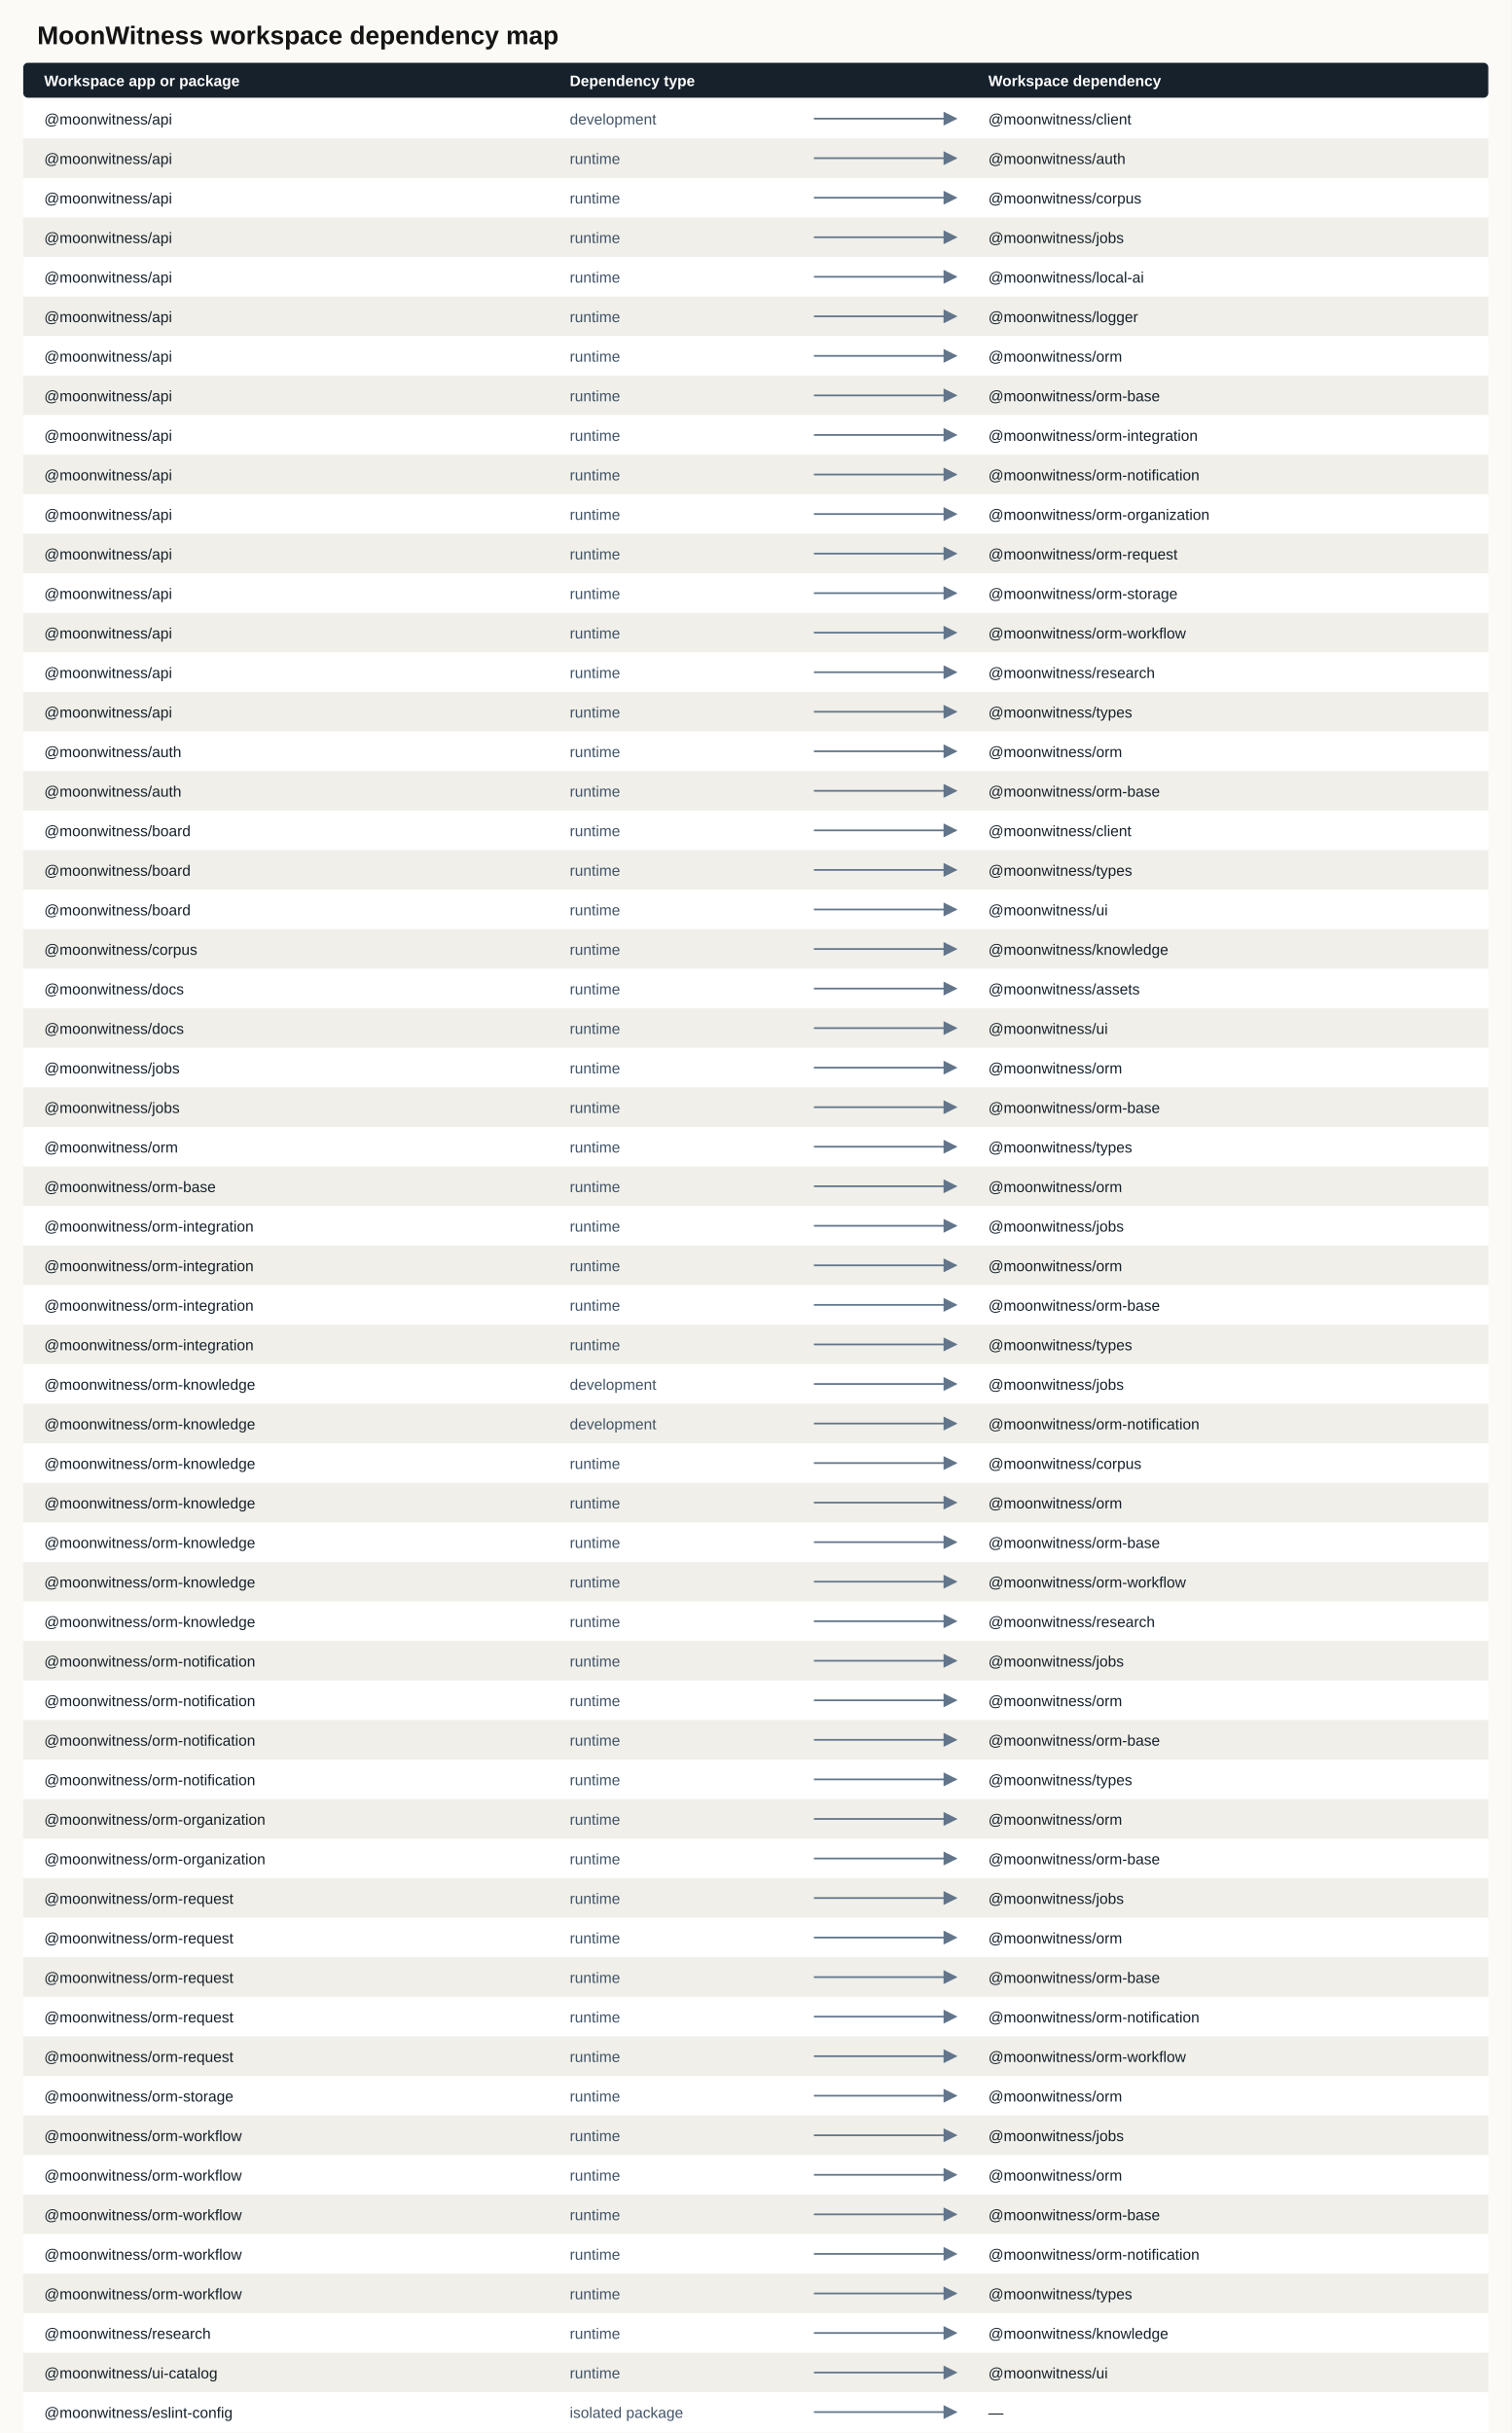
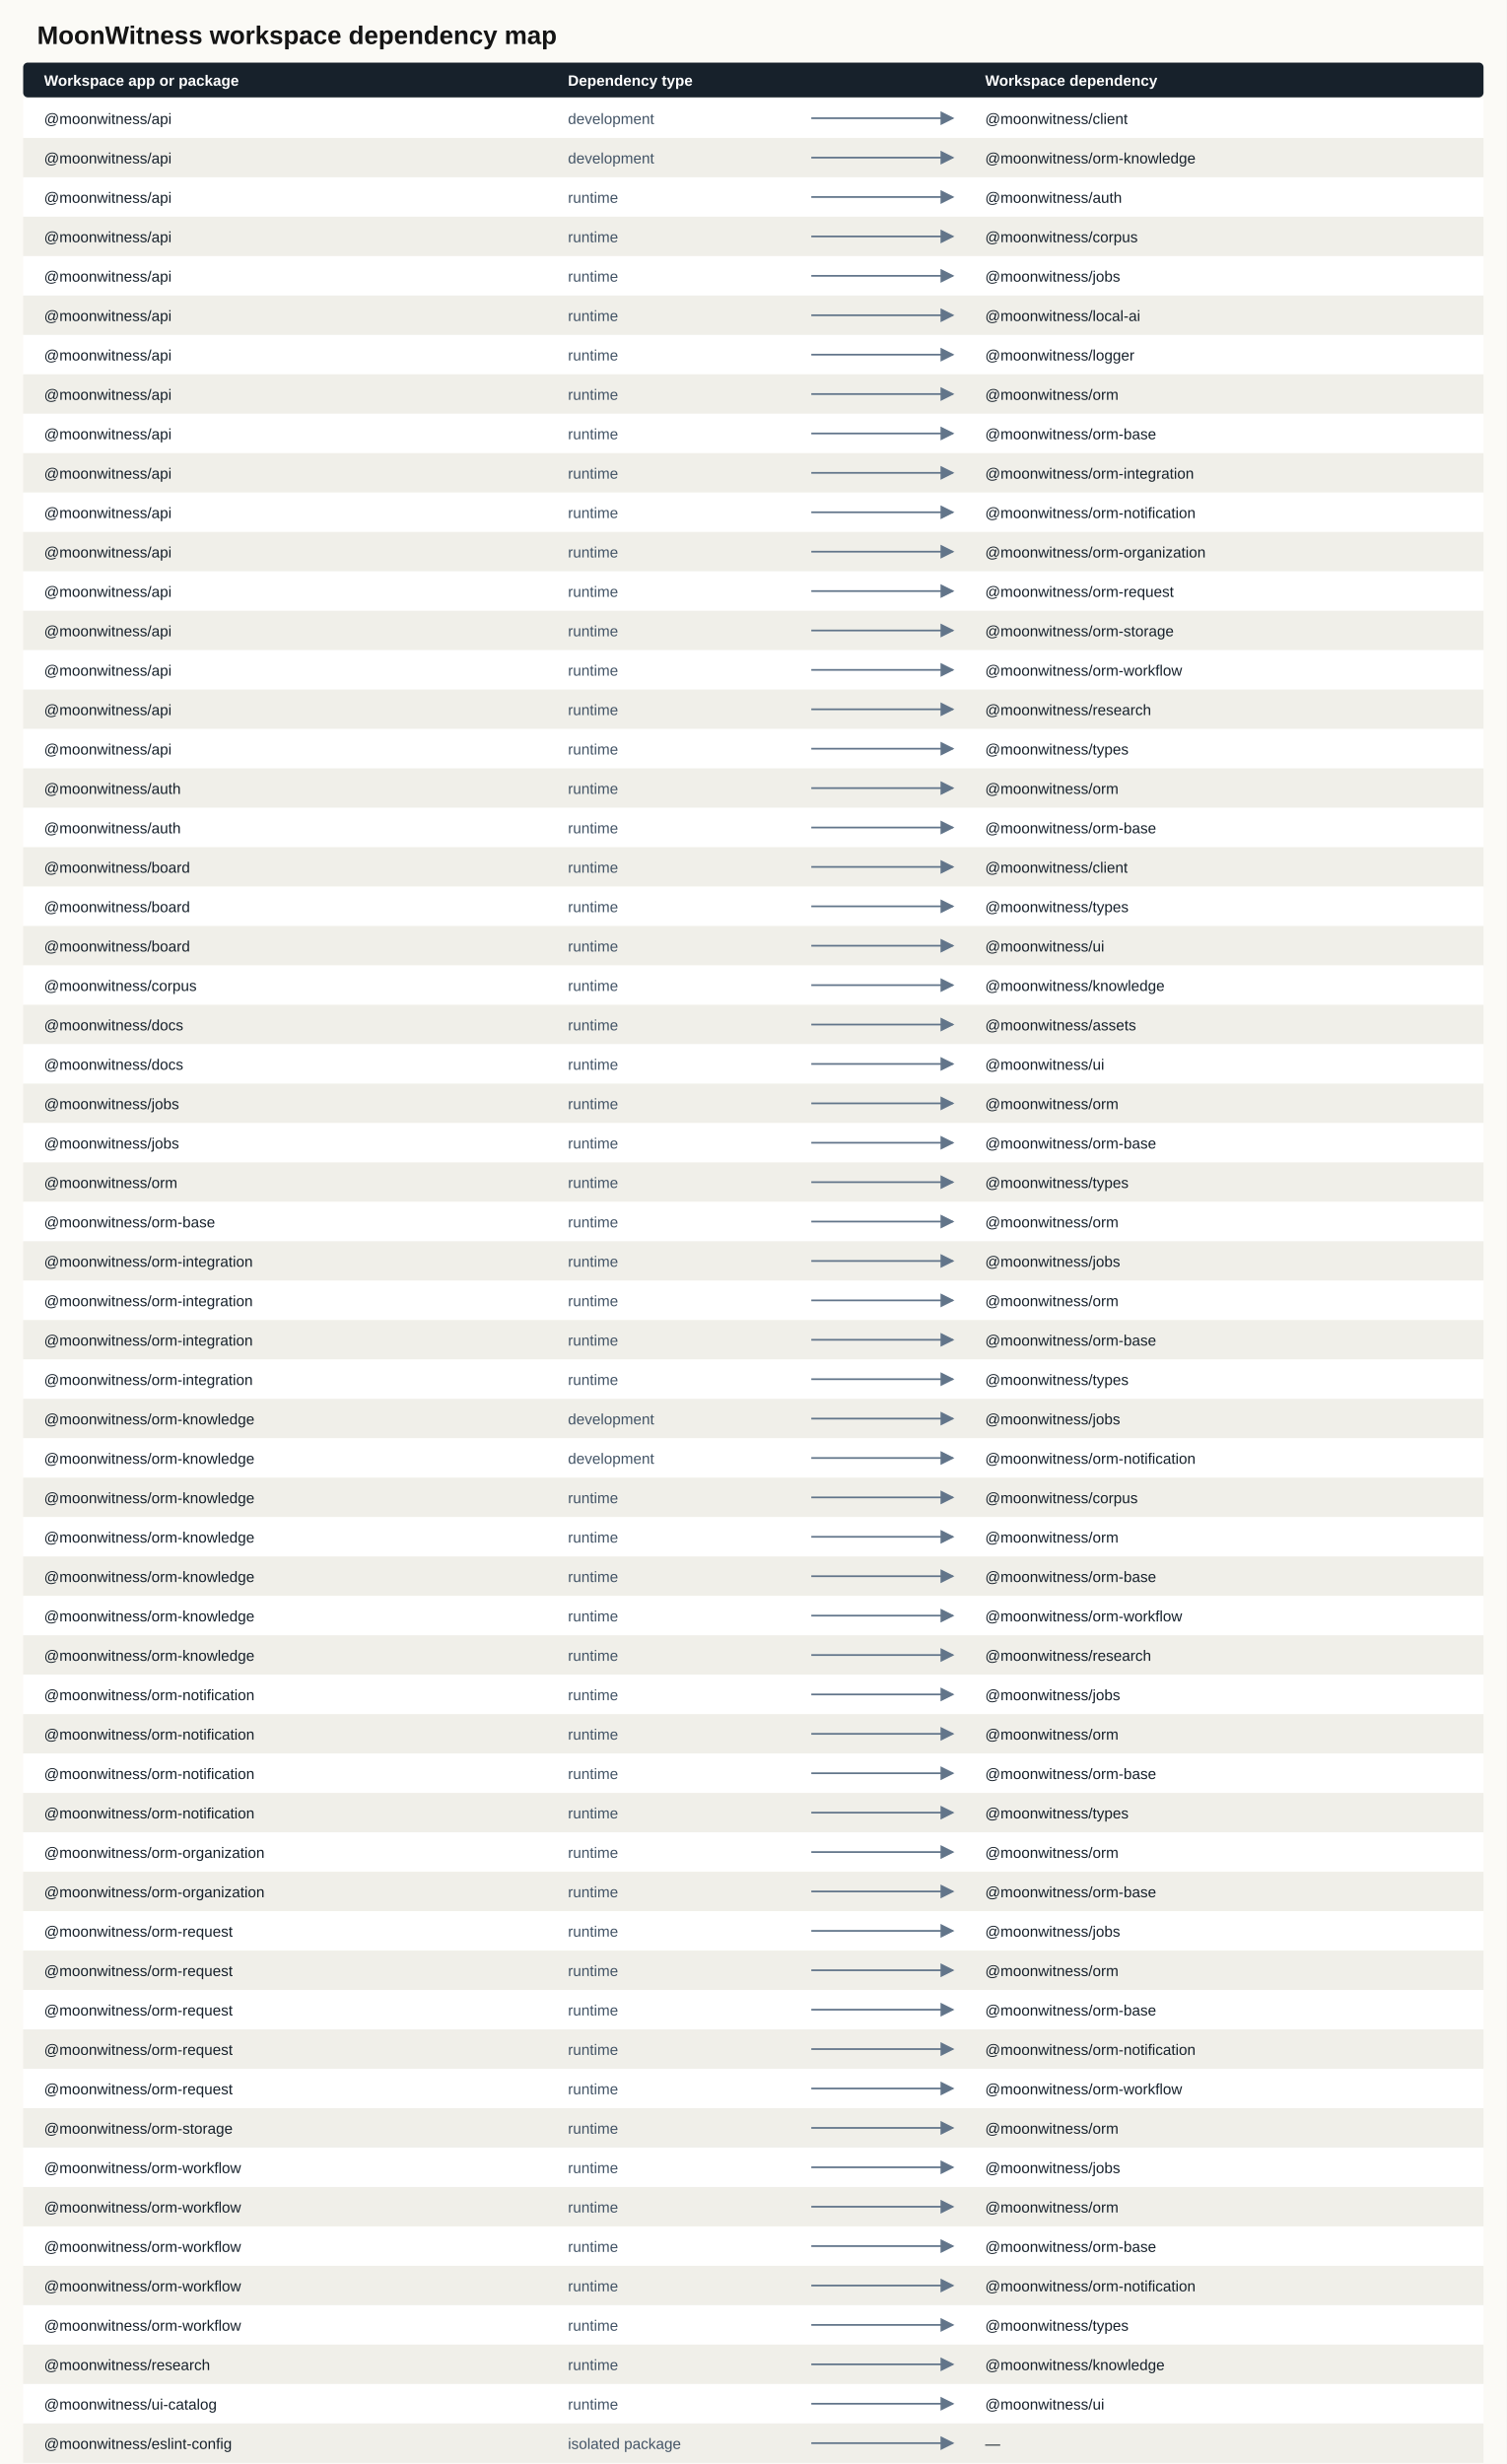
- <svg xmlns="http://www.w3.org/2000/svg" viewBox="0 0 1300 2092" role="img" aria-labelledby="diagram-title diagram-description">
+ <svg xmlns="http://www.w3.org/2000/svg" viewBox="0 0 1300 2126" role="img" aria-labelledby="diagram-title diagram-description">
  <rect width="100%" height="100%" fill="#fbfaf6" />
  <text x="32" y="38" fill="#141414" font-family="Arial,sans-serif" font-size="22" font-weight="700">MoonWitness workspace dependency map</text>
  <defs>
    <marker id="arrow" markerWidth="8" markerHeight="8" refX="7" refY="4" orient="auto">
      <path d="M 0 0 L 8 4 L 0 8 z" fill="#62758a" />
    </marker>
  </defs>
  <rect x="20" y="54" width="1260" height="30" rx="4" fill="#17212b" />
  <text x="38" y="74" fill="#ffffff" font-family="Arial,sans-serif" font-size="13" font-weight="700">Workspace app or package</text>
  <text x="490" y="74" fill="#ffffff" font-family="Arial,sans-serif" font-size="13" font-weight="700">Dependency type</text>
  <text x="850" y="74" fill="#ffffff" font-family="Arial,sans-serif" font-size="13" font-weight="700">Workspace dependency</text>
  <g>
    <rect x="20" y="85" width="1260" height="34" fill="#ffffff" />
    <text x="38" y="107" fill="#17212b" font-family="Arial,sans-serif" font-size="13">@moonwitness/api</text>
    <text x="490" y="107" fill="#435466" font-family="Arial,sans-serif" font-size="13">development</text>
    <path d="M 700 102 H 822" fill="none" stroke="#62758a" stroke-width="1.5" marker-end="url(#arrow)" />
    <text x="850" y="107" fill="#17212b" font-family="Arial,sans-serif" font-size="13">@moonwitness/client</text>
  </g>
  <g>
    <rect x="20" y="119" width="1260" height="34" fill="#f0efe9" />
    <text x="38" y="141" fill="#17212b" font-family="Arial,sans-serif" font-size="13">@moonwitness/api</text>
-     <text x="490" y="141" fill="#435466" font-family="Arial,sans-serif" font-size="13">runtime</text>
+     <text x="490" y="141" fill="#435466" font-family="Arial,sans-serif" font-size="13">development</text>
    <path d="M 700 136 H 822" fill="none" stroke="#62758a" stroke-width="1.5" marker-end="url(#arrow)" />
-     <text x="850" y="141" fill="#17212b" font-family="Arial,sans-serif" font-size="13">@moonwitness/auth</text>
+     <text x="850" y="141" fill="#17212b" font-family="Arial,sans-serif" font-size="13">@moonwitness/orm-knowledge</text>
  </g>
  <g>
    <rect x="20" y="153" width="1260" height="34" fill="#ffffff" />
    <text x="38" y="175" fill="#17212b" font-family="Arial,sans-serif" font-size="13">@moonwitness/api</text>
    <text x="490" y="175" fill="#435466" font-family="Arial,sans-serif" font-size="13">runtime</text>
    <path d="M 700 170 H 822" fill="none" stroke="#62758a" stroke-width="1.5" marker-end="url(#arrow)" />
-     <text x="850" y="175" fill="#17212b" font-family="Arial,sans-serif" font-size="13">@moonwitness/corpus</text>
+     <text x="850" y="175" fill="#17212b" font-family="Arial,sans-serif" font-size="13">@moonwitness/auth</text>
  </g>
  <g>
    <rect x="20" y="187" width="1260" height="34" fill="#f0efe9" />
    <text x="38" y="209" fill="#17212b" font-family="Arial,sans-serif" font-size="13">@moonwitness/api</text>
    <text x="490" y="209" fill="#435466" font-family="Arial,sans-serif" font-size="13">runtime</text>
    <path d="M 700 204 H 822" fill="none" stroke="#62758a" stroke-width="1.5" marker-end="url(#arrow)" />
-     <text x="850" y="209" fill="#17212b" font-family="Arial,sans-serif" font-size="13">@moonwitness/jobs</text>
+     <text x="850" y="209" fill="#17212b" font-family="Arial,sans-serif" font-size="13">@moonwitness/corpus</text>
  </g>
  <g>
    <rect x="20" y="221" width="1260" height="34" fill="#ffffff" />
    <text x="38" y="243" fill="#17212b" font-family="Arial,sans-serif" font-size="13">@moonwitness/api</text>
    <text x="490" y="243" fill="#435466" font-family="Arial,sans-serif" font-size="13">runtime</text>
    <path d="M 700 238 H 822" fill="none" stroke="#62758a" stroke-width="1.5" marker-end="url(#arrow)" />
-     <text x="850" y="243" fill="#17212b" font-family="Arial,sans-serif" font-size="13">@moonwitness/local-ai</text>
+     <text x="850" y="243" fill="#17212b" font-family="Arial,sans-serif" font-size="13">@moonwitness/jobs</text>
  </g>
  <g>
    <rect x="20" y="255" width="1260" height="34" fill="#f0efe9" />
    <text x="38" y="277" fill="#17212b" font-family="Arial,sans-serif" font-size="13">@moonwitness/api</text>
    <text x="490" y="277" fill="#435466" font-family="Arial,sans-serif" font-size="13">runtime</text>
    <path d="M 700 272 H 822" fill="none" stroke="#62758a" stroke-width="1.5" marker-end="url(#arrow)" />
-     <text x="850" y="277" fill="#17212b" font-family="Arial,sans-serif" font-size="13">@moonwitness/logger</text>
+     <text x="850" y="277" fill="#17212b" font-family="Arial,sans-serif" font-size="13">@moonwitness/local-ai</text>
  </g>
  <g>
    <rect x="20" y="289" width="1260" height="34" fill="#ffffff" />
    <text x="38" y="311" fill="#17212b" font-family="Arial,sans-serif" font-size="13">@moonwitness/api</text>
    <text x="490" y="311" fill="#435466" font-family="Arial,sans-serif" font-size="13">runtime</text>
    <path d="M 700 306 H 822" fill="none" stroke="#62758a" stroke-width="1.5" marker-end="url(#arrow)" />
-     <text x="850" y="311" fill="#17212b" font-family="Arial,sans-serif" font-size="13">@moonwitness/orm</text>
+     <text x="850" y="311" fill="#17212b" font-family="Arial,sans-serif" font-size="13">@moonwitness/logger</text>
  </g>
  <g>
    <rect x="20" y="323" width="1260" height="34" fill="#f0efe9" />
    <text x="38" y="345" fill="#17212b" font-family="Arial,sans-serif" font-size="13">@moonwitness/api</text>
    <text x="490" y="345" fill="#435466" font-family="Arial,sans-serif" font-size="13">runtime</text>
    <path d="M 700 340 H 822" fill="none" stroke="#62758a" stroke-width="1.5" marker-end="url(#arrow)" />
-     <text x="850" y="345" fill="#17212b" font-family="Arial,sans-serif" font-size="13">@moonwitness/orm-base</text>
+     <text x="850" y="345" fill="#17212b" font-family="Arial,sans-serif" font-size="13">@moonwitness/orm</text>
  </g>
  <g>
    <rect x="20" y="357" width="1260" height="34" fill="#ffffff" />
    <text x="38" y="379" fill="#17212b" font-family="Arial,sans-serif" font-size="13">@moonwitness/api</text>
    <text x="490" y="379" fill="#435466" font-family="Arial,sans-serif" font-size="13">runtime</text>
    <path d="M 700 374 H 822" fill="none" stroke="#62758a" stroke-width="1.5" marker-end="url(#arrow)" />
-     <text x="850" y="379" fill="#17212b" font-family="Arial,sans-serif" font-size="13">@moonwitness/orm-integration</text>
+     <text x="850" y="379" fill="#17212b" font-family="Arial,sans-serif" font-size="13">@moonwitness/orm-base</text>
  </g>
  <g>
    <rect x="20" y="391" width="1260" height="34" fill="#f0efe9" />
    <text x="38" y="413" fill="#17212b" font-family="Arial,sans-serif" font-size="13">@moonwitness/api</text>
    <text x="490" y="413" fill="#435466" font-family="Arial,sans-serif" font-size="13">runtime</text>
    <path d="M 700 408 H 822" fill="none" stroke="#62758a" stroke-width="1.5" marker-end="url(#arrow)" />
-     <text x="850" y="413" fill="#17212b" font-family="Arial,sans-serif" font-size="13">@moonwitness/orm-notification</text>
+     <text x="850" y="413" fill="#17212b" font-family="Arial,sans-serif" font-size="13">@moonwitness/orm-integration</text>
  </g>
  <g>
    <rect x="20" y="425" width="1260" height="34" fill="#ffffff" />
    <text x="38" y="447" fill="#17212b" font-family="Arial,sans-serif" font-size="13">@moonwitness/api</text>
    <text x="490" y="447" fill="#435466" font-family="Arial,sans-serif" font-size="13">runtime</text>
    <path d="M 700 442 H 822" fill="none" stroke="#62758a" stroke-width="1.5" marker-end="url(#arrow)" />
-     <text x="850" y="447" fill="#17212b" font-family="Arial,sans-serif" font-size="13">@moonwitness/orm-organization</text>
+     <text x="850" y="447" fill="#17212b" font-family="Arial,sans-serif" font-size="13">@moonwitness/orm-notification</text>
  </g>
  <g>
    <rect x="20" y="459" width="1260" height="34" fill="#f0efe9" />
    <text x="38" y="481" fill="#17212b" font-family="Arial,sans-serif" font-size="13">@moonwitness/api</text>
    <text x="490" y="481" fill="#435466" font-family="Arial,sans-serif" font-size="13">runtime</text>
    <path d="M 700 476 H 822" fill="none" stroke="#62758a" stroke-width="1.5" marker-end="url(#arrow)" />
-     <text x="850" y="481" fill="#17212b" font-family="Arial,sans-serif" font-size="13">@moonwitness/orm-request</text>
+     <text x="850" y="481" fill="#17212b" font-family="Arial,sans-serif" font-size="13">@moonwitness/orm-organization</text>
  </g>
  <g>
    <rect x="20" y="493" width="1260" height="34" fill="#ffffff" />
    <text x="38" y="515" fill="#17212b" font-family="Arial,sans-serif" font-size="13">@moonwitness/api</text>
    <text x="490" y="515" fill="#435466" font-family="Arial,sans-serif" font-size="13">runtime</text>
    <path d="M 700 510 H 822" fill="none" stroke="#62758a" stroke-width="1.5" marker-end="url(#arrow)" />
-     <text x="850" y="515" fill="#17212b" font-family="Arial,sans-serif" font-size="13">@moonwitness/orm-storage</text>
+     <text x="850" y="515" fill="#17212b" font-family="Arial,sans-serif" font-size="13">@moonwitness/orm-request</text>
  </g>
  <g>
    <rect x="20" y="527" width="1260" height="34" fill="#f0efe9" />
    <text x="38" y="549" fill="#17212b" font-family="Arial,sans-serif" font-size="13">@moonwitness/api</text>
    <text x="490" y="549" fill="#435466" font-family="Arial,sans-serif" font-size="13">runtime</text>
    <path d="M 700 544 H 822" fill="none" stroke="#62758a" stroke-width="1.5" marker-end="url(#arrow)" />
-     <text x="850" y="549" fill="#17212b" font-family="Arial,sans-serif" font-size="13">@moonwitness/orm-workflow</text>
+     <text x="850" y="549" fill="#17212b" font-family="Arial,sans-serif" font-size="13">@moonwitness/orm-storage</text>
  </g>
  <g>
    <rect x="20" y="561" width="1260" height="34" fill="#ffffff" />
    <text x="38" y="583" fill="#17212b" font-family="Arial,sans-serif" font-size="13">@moonwitness/api</text>
    <text x="490" y="583" fill="#435466" font-family="Arial,sans-serif" font-size="13">runtime</text>
    <path d="M 700 578 H 822" fill="none" stroke="#62758a" stroke-width="1.5" marker-end="url(#arrow)" />
-     <text x="850" y="583" fill="#17212b" font-family="Arial,sans-serif" font-size="13">@moonwitness/research</text>
+     <text x="850" y="583" fill="#17212b" font-family="Arial,sans-serif" font-size="13">@moonwitness/orm-workflow</text>
  </g>
  <g>
    <rect x="20" y="595" width="1260" height="34" fill="#f0efe9" />
    <text x="38" y="617" fill="#17212b" font-family="Arial,sans-serif" font-size="13">@moonwitness/api</text>
    <text x="490" y="617" fill="#435466" font-family="Arial,sans-serif" font-size="13">runtime</text>
    <path d="M 700 612 H 822" fill="none" stroke="#62758a" stroke-width="1.5" marker-end="url(#arrow)" />
-     <text x="850" y="617" fill="#17212b" font-family="Arial,sans-serif" font-size="13">@moonwitness/types</text>
+     <text x="850" y="617" fill="#17212b" font-family="Arial,sans-serif" font-size="13">@moonwitness/research</text>
  </g>
  <g>
    <rect x="20" y="629" width="1260" height="34" fill="#ffffff" />
-     <text x="38" y="651" fill="#17212b" font-family="Arial,sans-serif" font-size="13">@moonwitness/auth</text>
+     <text x="38" y="651" fill="#17212b" font-family="Arial,sans-serif" font-size="13">@moonwitness/api</text>
    <text x="490" y="651" fill="#435466" font-family="Arial,sans-serif" font-size="13">runtime</text>
    <path d="M 700 646 H 822" fill="none" stroke="#62758a" stroke-width="1.5" marker-end="url(#arrow)" />
-     <text x="850" y="651" fill="#17212b" font-family="Arial,sans-serif" font-size="13">@moonwitness/orm</text>
+     <text x="850" y="651" fill="#17212b" font-family="Arial,sans-serif" font-size="13">@moonwitness/types</text>
  </g>
  <g>
    <rect x="20" y="663" width="1260" height="34" fill="#f0efe9" />
    <text x="38" y="685" fill="#17212b" font-family="Arial,sans-serif" font-size="13">@moonwitness/auth</text>
    <text x="490" y="685" fill="#435466" font-family="Arial,sans-serif" font-size="13">runtime</text>
    <path d="M 700 680 H 822" fill="none" stroke="#62758a" stroke-width="1.5" marker-end="url(#arrow)" />
-     <text x="850" y="685" fill="#17212b" font-family="Arial,sans-serif" font-size="13">@moonwitness/orm-base</text>
+     <text x="850" y="685" fill="#17212b" font-family="Arial,sans-serif" font-size="13">@moonwitness/orm</text>
  </g>
  <g>
    <rect x="20" y="697" width="1260" height="34" fill="#ffffff" />
-     <text x="38" y="719" fill="#17212b" font-family="Arial,sans-serif" font-size="13">@moonwitness/board</text>
+     <text x="38" y="719" fill="#17212b" font-family="Arial,sans-serif" font-size="13">@moonwitness/auth</text>
    <text x="490" y="719" fill="#435466" font-family="Arial,sans-serif" font-size="13">runtime</text>
    <path d="M 700 714 H 822" fill="none" stroke="#62758a" stroke-width="1.5" marker-end="url(#arrow)" />
-     <text x="850" y="719" fill="#17212b" font-family="Arial,sans-serif" font-size="13">@moonwitness/client</text>
+     <text x="850" y="719" fill="#17212b" font-family="Arial,sans-serif" font-size="13">@moonwitness/orm-base</text>
  </g>
  <g>
    <rect x="20" y="731" width="1260" height="34" fill="#f0efe9" />
    <text x="38" y="753" fill="#17212b" font-family="Arial,sans-serif" font-size="13">@moonwitness/board</text>
    <text x="490" y="753" fill="#435466" font-family="Arial,sans-serif" font-size="13">runtime</text>
    <path d="M 700 748 H 822" fill="none" stroke="#62758a" stroke-width="1.5" marker-end="url(#arrow)" />
-     <text x="850" y="753" fill="#17212b" font-family="Arial,sans-serif" font-size="13">@moonwitness/types</text>
+     <text x="850" y="753" fill="#17212b" font-family="Arial,sans-serif" font-size="13">@moonwitness/client</text>
  </g>
  <g>
    <rect x="20" y="765" width="1260" height="34" fill="#ffffff" />
    <text x="38" y="787" fill="#17212b" font-family="Arial,sans-serif" font-size="13">@moonwitness/board</text>
    <text x="490" y="787" fill="#435466" font-family="Arial,sans-serif" font-size="13">runtime</text>
    <path d="M 700 782 H 822" fill="none" stroke="#62758a" stroke-width="1.5" marker-end="url(#arrow)" />
-     <text x="850" y="787" fill="#17212b" font-family="Arial,sans-serif" font-size="13">@moonwitness/ui</text>
+     <text x="850" y="787" fill="#17212b" font-family="Arial,sans-serif" font-size="13">@moonwitness/types</text>
  </g>
  <g>
    <rect x="20" y="799" width="1260" height="34" fill="#f0efe9" />
-     <text x="38" y="821" fill="#17212b" font-family="Arial,sans-serif" font-size="13">@moonwitness/corpus</text>
+     <text x="38" y="821" fill="#17212b" font-family="Arial,sans-serif" font-size="13">@moonwitness/board</text>
    <text x="490" y="821" fill="#435466" font-family="Arial,sans-serif" font-size="13">runtime</text>
    <path d="M 700 816 H 822" fill="none" stroke="#62758a" stroke-width="1.5" marker-end="url(#arrow)" />
-     <text x="850" y="821" fill="#17212b" font-family="Arial,sans-serif" font-size="13">@moonwitness/knowledge</text>
+     <text x="850" y="821" fill="#17212b" font-family="Arial,sans-serif" font-size="13">@moonwitness/ui</text>
  </g>
  <g>
    <rect x="20" y="833" width="1260" height="34" fill="#ffffff" />
-     <text x="38" y="855" fill="#17212b" font-family="Arial,sans-serif" font-size="13">@moonwitness/docs</text>
+     <text x="38" y="855" fill="#17212b" font-family="Arial,sans-serif" font-size="13">@moonwitness/corpus</text>
    <text x="490" y="855" fill="#435466" font-family="Arial,sans-serif" font-size="13">runtime</text>
    <path d="M 700 850 H 822" fill="none" stroke="#62758a" stroke-width="1.5" marker-end="url(#arrow)" />
-     <text x="850" y="855" fill="#17212b" font-family="Arial,sans-serif" font-size="13">@moonwitness/assets</text>
+     <text x="850" y="855" fill="#17212b" font-family="Arial,sans-serif" font-size="13">@moonwitness/knowledge</text>
  </g>
  <g>
    <rect x="20" y="867" width="1260" height="34" fill="#f0efe9" />
    <text x="38" y="889" fill="#17212b" font-family="Arial,sans-serif" font-size="13">@moonwitness/docs</text>
    <text x="490" y="889" fill="#435466" font-family="Arial,sans-serif" font-size="13">runtime</text>
    <path d="M 700 884 H 822" fill="none" stroke="#62758a" stroke-width="1.5" marker-end="url(#arrow)" />
-     <text x="850" y="889" fill="#17212b" font-family="Arial,sans-serif" font-size="13">@moonwitness/ui</text>
+     <text x="850" y="889" fill="#17212b" font-family="Arial,sans-serif" font-size="13">@moonwitness/assets</text>
  </g>
  <g>
    <rect x="20" y="901" width="1260" height="34" fill="#ffffff" />
-     <text x="38" y="923" fill="#17212b" font-family="Arial,sans-serif" font-size="13">@moonwitness/jobs</text>
+     <text x="38" y="923" fill="#17212b" font-family="Arial,sans-serif" font-size="13">@moonwitness/docs</text>
    <text x="490" y="923" fill="#435466" font-family="Arial,sans-serif" font-size="13">runtime</text>
    <path d="M 700 918 H 822" fill="none" stroke="#62758a" stroke-width="1.5" marker-end="url(#arrow)" />
-     <text x="850" y="923" fill="#17212b" font-family="Arial,sans-serif" font-size="13">@moonwitness/orm</text>
+     <text x="850" y="923" fill="#17212b" font-family="Arial,sans-serif" font-size="13">@moonwitness/ui</text>
  </g>
  <g>
    <rect x="20" y="935" width="1260" height="34" fill="#f0efe9" />
    <text x="38" y="957" fill="#17212b" font-family="Arial,sans-serif" font-size="13">@moonwitness/jobs</text>
    <text x="490" y="957" fill="#435466" font-family="Arial,sans-serif" font-size="13">runtime</text>
    <path d="M 700 952 H 822" fill="none" stroke="#62758a" stroke-width="1.5" marker-end="url(#arrow)" />
-     <text x="850" y="957" fill="#17212b" font-family="Arial,sans-serif" font-size="13">@moonwitness/orm-base</text>
+     <text x="850" y="957" fill="#17212b" font-family="Arial,sans-serif" font-size="13">@moonwitness/orm</text>
  </g>
  <g>
    <rect x="20" y="969" width="1260" height="34" fill="#ffffff" />
-     <text x="38" y="991" fill="#17212b" font-family="Arial,sans-serif" font-size="13">@moonwitness/orm</text>
+     <text x="38" y="991" fill="#17212b" font-family="Arial,sans-serif" font-size="13">@moonwitness/jobs</text>
    <text x="490" y="991" fill="#435466" font-family="Arial,sans-serif" font-size="13">runtime</text>
    <path d="M 700 986 H 822" fill="none" stroke="#62758a" stroke-width="1.5" marker-end="url(#arrow)" />
-     <text x="850" y="991" fill="#17212b" font-family="Arial,sans-serif" font-size="13">@moonwitness/types</text>
+     <text x="850" y="991" fill="#17212b" font-family="Arial,sans-serif" font-size="13">@moonwitness/orm-base</text>
  </g>
  <g>
    <rect x="20" y="1003" width="1260" height="34" fill="#f0efe9" />
-     <text x="38" y="1025" fill="#17212b" font-family="Arial,sans-serif" font-size="13">@moonwitness/orm-base</text>
+     <text x="38" y="1025" fill="#17212b" font-family="Arial,sans-serif" font-size="13">@moonwitness/orm</text>
    <text x="490" y="1025" fill="#435466" font-family="Arial,sans-serif" font-size="13">runtime</text>
    <path d="M 700 1020 H 822" fill="none" stroke="#62758a" stroke-width="1.5" marker-end="url(#arrow)" />
-     <text x="850" y="1025" fill="#17212b" font-family="Arial,sans-serif" font-size="13">@moonwitness/orm</text>
+     <text x="850" y="1025" fill="#17212b" font-family="Arial,sans-serif" font-size="13">@moonwitness/types</text>
  </g>
  <g>
    <rect x="20" y="1037" width="1260" height="34" fill="#ffffff" />
-     <text x="38" y="1059" fill="#17212b" font-family="Arial,sans-serif" font-size="13">@moonwitness/orm-integration</text>
+     <text x="38" y="1059" fill="#17212b" font-family="Arial,sans-serif" font-size="13">@moonwitness/orm-base</text>
    <text x="490" y="1059" fill="#435466" font-family="Arial,sans-serif" font-size="13">runtime</text>
    <path d="M 700 1054 H 822" fill="none" stroke="#62758a" stroke-width="1.5" marker-end="url(#arrow)" />
-     <text x="850" y="1059" fill="#17212b" font-family="Arial,sans-serif" font-size="13">@moonwitness/jobs</text>
+     <text x="850" y="1059" fill="#17212b" font-family="Arial,sans-serif" font-size="13">@moonwitness/orm</text>
  </g>
  <g>
    <rect x="20" y="1071" width="1260" height="34" fill="#f0efe9" />
    <text x="38" y="1093" fill="#17212b" font-family="Arial,sans-serif" font-size="13">@moonwitness/orm-integration</text>
    <text x="490" y="1093" fill="#435466" font-family="Arial,sans-serif" font-size="13">runtime</text>
    <path d="M 700 1088 H 822" fill="none" stroke="#62758a" stroke-width="1.5" marker-end="url(#arrow)" />
-     <text x="850" y="1093" fill="#17212b" font-family="Arial,sans-serif" font-size="13">@moonwitness/orm</text>
+     <text x="850" y="1093" fill="#17212b" font-family="Arial,sans-serif" font-size="13">@moonwitness/jobs</text>
  </g>
  <g>
    <rect x="20" y="1105" width="1260" height="34" fill="#ffffff" />
    <text x="38" y="1127" fill="#17212b" font-family="Arial,sans-serif" font-size="13">@moonwitness/orm-integration</text>
    <text x="490" y="1127" fill="#435466" font-family="Arial,sans-serif" font-size="13">runtime</text>
    <path d="M 700 1122 H 822" fill="none" stroke="#62758a" stroke-width="1.5" marker-end="url(#arrow)" />
-     <text x="850" y="1127" fill="#17212b" font-family="Arial,sans-serif" font-size="13">@moonwitness/orm-base</text>
+     <text x="850" y="1127" fill="#17212b" font-family="Arial,sans-serif" font-size="13">@moonwitness/orm</text>
  </g>
  <g>
    <rect x="20" y="1139" width="1260" height="34" fill="#f0efe9" />
    <text x="38" y="1161" fill="#17212b" font-family="Arial,sans-serif" font-size="13">@moonwitness/orm-integration</text>
    <text x="490" y="1161" fill="#435466" font-family="Arial,sans-serif" font-size="13">runtime</text>
    <path d="M 700 1156 H 822" fill="none" stroke="#62758a" stroke-width="1.5" marker-end="url(#arrow)" />
-     <text x="850" y="1161" fill="#17212b" font-family="Arial,sans-serif" font-size="13">@moonwitness/types</text>
+     <text x="850" y="1161" fill="#17212b" font-family="Arial,sans-serif" font-size="13">@moonwitness/orm-base</text>
  </g>
  <g>
    <rect x="20" y="1173" width="1260" height="34" fill="#ffffff" />
-     <text x="38" y="1195" fill="#17212b" font-family="Arial,sans-serif" font-size="13">@moonwitness/orm-knowledge</text>
-     <text x="490" y="1195" fill="#435466" font-family="Arial,sans-serif" font-size="13">development</text>
+     <text x="38" y="1195" fill="#17212b" font-family="Arial,sans-serif" font-size="13">@moonwitness/orm-integration</text>
+     <text x="490" y="1195" fill="#435466" font-family="Arial,sans-serif" font-size="13">runtime</text>
    <path d="M 700 1190 H 822" fill="none" stroke="#62758a" stroke-width="1.5" marker-end="url(#arrow)" />
-     <text x="850" y="1195" fill="#17212b" font-family="Arial,sans-serif" font-size="13">@moonwitness/jobs</text>
+     <text x="850" y="1195" fill="#17212b" font-family="Arial,sans-serif" font-size="13">@moonwitness/types</text>
  </g>
  <g>
    <rect x="20" y="1207" width="1260" height="34" fill="#f0efe9" />
    <text x="38" y="1229" fill="#17212b" font-family="Arial,sans-serif" font-size="13">@moonwitness/orm-knowledge</text>
    <text x="490" y="1229" fill="#435466" font-family="Arial,sans-serif" font-size="13">development</text>
    <path d="M 700 1224 H 822" fill="none" stroke="#62758a" stroke-width="1.5" marker-end="url(#arrow)" />
-     <text x="850" y="1229" fill="#17212b" font-family="Arial,sans-serif" font-size="13">@moonwitness/orm-notification</text>
+     <text x="850" y="1229" fill="#17212b" font-family="Arial,sans-serif" font-size="13">@moonwitness/jobs</text>
  </g>
  <g>
    <rect x="20" y="1241" width="1260" height="34" fill="#ffffff" />
    <text x="38" y="1263" fill="#17212b" font-family="Arial,sans-serif" font-size="13">@moonwitness/orm-knowledge</text>
-     <text x="490" y="1263" fill="#435466" font-family="Arial,sans-serif" font-size="13">runtime</text>
+     <text x="490" y="1263" fill="#435466" font-family="Arial,sans-serif" font-size="13">development</text>
    <path d="M 700 1258 H 822" fill="none" stroke="#62758a" stroke-width="1.5" marker-end="url(#arrow)" />
-     <text x="850" y="1263" fill="#17212b" font-family="Arial,sans-serif" font-size="13">@moonwitness/corpus</text>
+     <text x="850" y="1263" fill="#17212b" font-family="Arial,sans-serif" font-size="13">@moonwitness/orm-notification</text>
  </g>
  <g>
    <rect x="20" y="1275" width="1260" height="34" fill="#f0efe9" />
    <text x="38" y="1297" fill="#17212b" font-family="Arial,sans-serif" font-size="13">@moonwitness/orm-knowledge</text>
    <text x="490" y="1297" fill="#435466" font-family="Arial,sans-serif" font-size="13">runtime</text>
    <path d="M 700 1292 H 822" fill="none" stroke="#62758a" stroke-width="1.5" marker-end="url(#arrow)" />
-     <text x="850" y="1297" fill="#17212b" font-family="Arial,sans-serif" font-size="13">@moonwitness/orm</text>
+     <text x="850" y="1297" fill="#17212b" font-family="Arial,sans-serif" font-size="13">@moonwitness/corpus</text>
  </g>
  <g>
    <rect x="20" y="1309" width="1260" height="34" fill="#ffffff" />
    <text x="38" y="1331" fill="#17212b" font-family="Arial,sans-serif" font-size="13">@moonwitness/orm-knowledge</text>
    <text x="490" y="1331" fill="#435466" font-family="Arial,sans-serif" font-size="13">runtime</text>
    <path d="M 700 1326 H 822" fill="none" stroke="#62758a" stroke-width="1.5" marker-end="url(#arrow)" />
-     <text x="850" y="1331" fill="#17212b" font-family="Arial,sans-serif" font-size="13">@moonwitness/orm-base</text>
+     <text x="850" y="1331" fill="#17212b" font-family="Arial,sans-serif" font-size="13">@moonwitness/orm</text>
  </g>
  <g>
    <rect x="20" y="1343" width="1260" height="34" fill="#f0efe9" />
    <text x="38" y="1365" fill="#17212b" font-family="Arial,sans-serif" font-size="13">@moonwitness/orm-knowledge</text>
    <text x="490" y="1365" fill="#435466" font-family="Arial,sans-serif" font-size="13">runtime</text>
    <path d="M 700 1360 H 822" fill="none" stroke="#62758a" stroke-width="1.5" marker-end="url(#arrow)" />
-     <text x="850" y="1365" fill="#17212b" font-family="Arial,sans-serif" font-size="13">@moonwitness/orm-workflow</text>
+     <text x="850" y="1365" fill="#17212b" font-family="Arial,sans-serif" font-size="13">@moonwitness/orm-base</text>
  </g>
  <g>
    <rect x="20" y="1377" width="1260" height="34" fill="#ffffff" />
    <text x="38" y="1399" fill="#17212b" font-family="Arial,sans-serif" font-size="13">@moonwitness/orm-knowledge</text>
    <text x="490" y="1399" fill="#435466" font-family="Arial,sans-serif" font-size="13">runtime</text>
    <path d="M 700 1394 H 822" fill="none" stroke="#62758a" stroke-width="1.5" marker-end="url(#arrow)" />
-     <text x="850" y="1399" fill="#17212b" font-family="Arial,sans-serif" font-size="13">@moonwitness/research</text>
+     <text x="850" y="1399" fill="#17212b" font-family="Arial,sans-serif" font-size="13">@moonwitness/orm-workflow</text>
  </g>
  <g>
    <rect x="20" y="1411" width="1260" height="34" fill="#f0efe9" />
-     <text x="38" y="1433" fill="#17212b" font-family="Arial,sans-serif" font-size="13">@moonwitness/orm-notification</text>
+     <text x="38" y="1433" fill="#17212b" font-family="Arial,sans-serif" font-size="13">@moonwitness/orm-knowledge</text>
    <text x="490" y="1433" fill="#435466" font-family="Arial,sans-serif" font-size="13">runtime</text>
    <path d="M 700 1428 H 822" fill="none" stroke="#62758a" stroke-width="1.5" marker-end="url(#arrow)" />
-     <text x="850" y="1433" fill="#17212b" font-family="Arial,sans-serif" font-size="13">@moonwitness/jobs</text>
+     <text x="850" y="1433" fill="#17212b" font-family="Arial,sans-serif" font-size="13">@moonwitness/research</text>
  </g>
  <g>
    <rect x="20" y="1445" width="1260" height="34" fill="#ffffff" />
    <text x="38" y="1467" fill="#17212b" font-family="Arial,sans-serif" font-size="13">@moonwitness/orm-notification</text>
    <text x="490" y="1467" fill="#435466" font-family="Arial,sans-serif" font-size="13">runtime</text>
    <path d="M 700 1462 H 822" fill="none" stroke="#62758a" stroke-width="1.5" marker-end="url(#arrow)" />
-     <text x="850" y="1467" fill="#17212b" font-family="Arial,sans-serif" font-size="13">@moonwitness/orm</text>
+     <text x="850" y="1467" fill="#17212b" font-family="Arial,sans-serif" font-size="13">@moonwitness/jobs</text>
  </g>
  <g>
    <rect x="20" y="1479" width="1260" height="34" fill="#f0efe9" />
    <text x="38" y="1501" fill="#17212b" font-family="Arial,sans-serif" font-size="13">@moonwitness/orm-notification</text>
    <text x="490" y="1501" fill="#435466" font-family="Arial,sans-serif" font-size="13">runtime</text>
    <path d="M 700 1496 H 822" fill="none" stroke="#62758a" stroke-width="1.5" marker-end="url(#arrow)" />
-     <text x="850" y="1501" fill="#17212b" font-family="Arial,sans-serif" font-size="13">@moonwitness/orm-base</text>
+     <text x="850" y="1501" fill="#17212b" font-family="Arial,sans-serif" font-size="13">@moonwitness/orm</text>
  </g>
  <g>
    <rect x="20" y="1513" width="1260" height="34" fill="#ffffff" />
    <text x="38" y="1535" fill="#17212b" font-family="Arial,sans-serif" font-size="13">@moonwitness/orm-notification</text>
    <text x="490" y="1535" fill="#435466" font-family="Arial,sans-serif" font-size="13">runtime</text>
    <path d="M 700 1530 H 822" fill="none" stroke="#62758a" stroke-width="1.5" marker-end="url(#arrow)" />
-     <text x="850" y="1535" fill="#17212b" font-family="Arial,sans-serif" font-size="13">@moonwitness/types</text>
+     <text x="850" y="1535" fill="#17212b" font-family="Arial,sans-serif" font-size="13">@moonwitness/orm-base</text>
  </g>
  <g>
    <rect x="20" y="1547" width="1260" height="34" fill="#f0efe9" />
-     <text x="38" y="1569" fill="#17212b" font-family="Arial,sans-serif" font-size="13">@moonwitness/orm-organization</text>
+     <text x="38" y="1569" fill="#17212b" font-family="Arial,sans-serif" font-size="13">@moonwitness/orm-notification</text>
    <text x="490" y="1569" fill="#435466" font-family="Arial,sans-serif" font-size="13">runtime</text>
    <path d="M 700 1564 H 822" fill="none" stroke="#62758a" stroke-width="1.5" marker-end="url(#arrow)" />
-     <text x="850" y="1569" fill="#17212b" font-family="Arial,sans-serif" font-size="13">@moonwitness/orm</text>
+     <text x="850" y="1569" fill="#17212b" font-family="Arial,sans-serif" font-size="13">@moonwitness/types</text>
  </g>
  <g>
    <rect x="20" y="1581" width="1260" height="34" fill="#ffffff" />
    <text x="38" y="1603" fill="#17212b" font-family="Arial,sans-serif" font-size="13">@moonwitness/orm-organization</text>
    <text x="490" y="1603" fill="#435466" font-family="Arial,sans-serif" font-size="13">runtime</text>
    <path d="M 700 1598 H 822" fill="none" stroke="#62758a" stroke-width="1.5" marker-end="url(#arrow)" />
-     <text x="850" y="1603" fill="#17212b" font-family="Arial,sans-serif" font-size="13">@moonwitness/orm-base</text>
+     <text x="850" y="1603" fill="#17212b" font-family="Arial,sans-serif" font-size="13">@moonwitness/orm</text>
  </g>
  <g>
    <rect x="20" y="1615" width="1260" height="34" fill="#f0efe9" />
-     <text x="38" y="1637" fill="#17212b" font-family="Arial,sans-serif" font-size="13">@moonwitness/orm-request</text>
+     <text x="38" y="1637" fill="#17212b" font-family="Arial,sans-serif" font-size="13">@moonwitness/orm-organization</text>
    <text x="490" y="1637" fill="#435466" font-family="Arial,sans-serif" font-size="13">runtime</text>
    <path d="M 700 1632 H 822" fill="none" stroke="#62758a" stroke-width="1.5" marker-end="url(#arrow)" />
-     <text x="850" y="1637" fill="#17212b" font-family="Arial,sans-serif" font-size="13">@moonwitness/jobs</text>
+     <text x="850" y="1637" fill="#17212b" font-family="Arial,sans-serif" font-size="13">@moonwitness/orm-base</text>
  </g>
  <g>
    <rect x="20" y="1649" width="1260" height="34" fill="#ffffff" />
    <text x="38" y="1671" fill="#17212b" font-family="Arial,sans-serif" font-size="13">@moonwitness/orm-request</text>
    <text x="490" y="1671" fill="#435466" font-family="Arial,sans-serif" font-size="13">runtime</text>
    <path d="M 700 1666 H 822" fill="none" stroke="#62758a" stroke-width="1.5" marker-end="url(#arrow)" />
-     <text x="850" y="1671" fill="#17212b" font-family="Arial,sans-serif" font-size="13">@moonwitness/orm</text>
+     <text x="850" y="1671" fill="#17212b" font-family="Arial,sans-serif" font-size="13">@moonwitness/jobs</text>
  </g>
  <g>
    <rect x="20" y="1683" width="1260" height="34" fill="#f0efe9" />
    <text x="38" y="1705" fill="#17212b" font-family="Arial,sans-serif" font-size="13">@moonwitness/orm-request</text>
    <text x="490" y="1705" fill="#435466" font-family="Arial,sans-serif" font-size="13">runtime</text>
    <path d="M 700 1700 H 822" fill="none" stroke="#62758a" stroke-width="1.5" marker-end="url(#arrow)" />
-     <text x="850" y="1705" fill="#17212b" font-family="Arial,sans-serif" font-size="13">@moonwitness/orm-base</text>
+     <text x="850" y="1705" fill="#17212b" font-family="Arial,sans-serif" font-size="13">@moonwitness/orm</text>
  </g>
  <g>
    <rect x="20" y="1717" width="1260" height="34" fill="#ffffff" />
    <text x="38" y="1739" fill="#17212b" font-family="Arial,sans-serif" font-size="13">@moonwitness/orm-request</text>
    <text x="490" y="1739" fill="#435466" font-family="Arial,sans-serif" font-size="13">runtime</text>
    <path d="M 700 1734 H 822" fill="none" stroke="#62758a" stroke-width="1.5" marker-end="url(#arrow)" />
-     <text x="850" y="1739" fill="#17212b" font-family="Arial,sans-serif" font-size="13">@moonwitness/orm-notification</text>
+     <text x="850" y="1739" fill="#17212b" font-family="Arial,sans-serif" font-size="13">@moonwitness/orm-base</text>
  </g>
  <g>
    <rect x="20" y="1751" width="1260" height="34" fill="#f0efe9" />
    <text x="38" y="1773" fill="#17212b" font-family="Arial,sans-serif" font-size="13">@moonwitness/orm-request</text>
    <text x="490" y="1773" fill="#435466" font-family="Arial,sans-serif" font-size="13">runtime</text>
    <path d="M 700 1768 H 822" fill="none" stroke="#62758a" stroke-width="1.5" marker-end="url(#arrow)" />
-     <text x="850" y="1773" fill="#17212b" font-family="Arial,sans-serif" font-size="13">@moonwitness/orm-workflow</text>
+     <text x="850" y="1773" fill="#17212b" font-family="Arial,sans-serif" font-size="13">@moonwitness/orm-notification</text>
  </g>
  <g>
    <rect x="20" y="1785" width="1260" height="34" fill="#ffffff" />
-     <text x="38" y="1807" fill="#17212b" font-family="Arial,sans-serif" font-size="13">@moonwitness/orm-storage</text>
+     <text x="38" y="1807" fill="#17212b" font-family="Arial,sans-serif" font-size="13">@moonwitness/orm-request</text>
    <text x="490" y="1807" fill="#435466" font-family="Arial,sans-serif" font-size="13">runtime</text>
    <path d="M 700 1802 H 822" fill="none" stroke="#62758a" stroke-width="1.5" marker-end="url(#arrow)" />
-     <text x="850" y="1807" fill="#17212b" font-family="Arial,sans-serif" font-size="13">@moonwitness/orm</text>
+     <text x="850" y="1807" fill="#17212b" font-family="Arial,sans-serif" font-size="13">@moonwitness/orm-workflow</text>
  </g>
  <g>
    <rect x="20" y="1819" width="1260" height="34" fill="#f0efe9" />
-     <text x="38" y="1841" fill="#17212b" font-family="Arial,sans-serif" font-size="13">@moonwitness/orm-workflow</text>
+     <text x="38" y="1841" fill="#17212b" font-family="Arial,sans-serif" font-size="13">@moonwitness/orm-storage</text>
    <text x="490" y="1841" fill="#435466" font-family="Arial,sans-serif" font-size="13">runtime</text>
    <path d="M 700 1836 H 822" fill="none" stroke="#62758a" stroke-width="1.5" marker-end="url(#arrow)" />
-     <text x="850" y="1841" fill="#17212b" font-family="Arial,sans-serif" font-size="13">@moonwitness/jobs</text>
+     <text x="850" y="1841" fill="#17212b" font-family="Arial,sans-serif" font-size="13">@moonwitness/orm</text>
  </g>
  <g>
    <rect x="20" y="1853" width="1260" height="34" fill="#ffffff" />
    <text x="38" y="1875" fill="#17212b" font-family="Arial,sans-serif" font-size="13">@moonwitness/orm-workflow</text>
    <text x="490" y="1875" fill="#435466" font-family="Arial,sans-serif" font-size="13">runtime</text>
    <path d="M 700 1870 H 822" fill="none" stroke="#62758a" stroke-width="1.5" marker-end="url(#arrow)" />
-     <text x="850" y="1875" fill="#17212b" font-family="Arial,sans-serif" font-size="13">@moonwitness/orm</text>
+     <text x="850" y="1875" fill="#17212b" font-family="Arial,sans-serif" font-size="13">@moonwitness/jobs</text>
  </g>
  <g>
    <rect x="20" y="1887" width="1260" height="34" fill="#f0efe9" />
    <text x="38" y="1909" fill="#17212b" font-family="Arial,sans-serif" font-size="13">@moonwitness/orm-workflow</text>
    <text x="490" y="1909" fill="#435466" font-family="Arial,sans-serif" font-size="13">runtime</text>
    <path d="M 700 1904 H 822" fill="none" stroke="#62758a" stroke-width="1.5" marker-end="url(#arrow)" />
-     <text x="850" y="1909" fill="#17212b" font-family="Arial,sans-serif" font-size="13">@moonwitness/orm-base</text>
+     <text x="850" y="1909" fill="#17212b" font-family="Arial,sans-serif" font-size="13">@moonwitness/orm</text>
  </g>
  <g>
    <rect x="20" y="1921" width="1260" height="34" fill="#ffffff" />
    <text x="38" y="1943" fill="#17212b" font-family="Arial,sans-serif" font-size="13">@moonwitness/orm-workflow</text>
    <text x="490" y="1943" fill="#435466" font-family="Arial,sans-serif" font-size="13">runtime</text>
    <path d="M 700 1938 H 822" fill="none" stroke="#62758a" stroke-width="1.5" marker-end="url(#arrow)" />
-     <text x="850" y="1943" fill="#17212b" font-family="Arial,sans-serif" font-size="13">@moonwitness/orm-notification</text>
+     <text x="850" y="1943" fill="#17212b" font-family="Arial,sans-serif" font-size="13">@moonwitness/orm-base</text>
  </g>
  <g>
    <rect x="20" y="1955" width="1260" height="34" fill="#f0efe9" />
    <text x="38" y="1977" fill="#17212b" font-family="Arial,sans-serif" font-size="13">@moonwitness/orm-workflow</text>
    <text x="490" y="1977" fill="#435466" font-family="Arial,sans-serif" font-size="13">runtime</text>
    <path d="M 700 1972 H 822" fill="none" stroke="#62758a" stroke-width="1.5" marker-end="url(#arrow)" />
-     <text x="850" y="1977" fill="#17212b" font-family="Arial,sans-serif" font-size="13">@moonwitness/types</text>
+     <text x="850" y="1977" fill="#17212b" font-family="Arial,sans-serif" font-size="13">@moonwitness/orm-notification</text>
  </g>
  <g>
    <rect x="20" y="1989" width="1260" height="34" fill="#ffffff" />
-     <text x="38" y="2011" fill="#17212b" font-family="Arial,sans-serif" font-size="13">@moonwitness/research</text>
+     <text x="38" y="2011" fill="#17212b" font-family="Arial,sans-serif" font-size="13">@moonwitness/orm-workflow</text>
    <text x="490" y="2011" fill="#435466" font-family="Arial,sans-serif" font-size="13">runtime</text>
    <path d="M 700 2006 H 822" fill="none" stroke="#62758a" stroke-width="1.5" marker-end="url(#arrow)" />
-     <text x="850" y="2011" fill="#17212b" font-family="Arial,sans-serif" font-size="13">@moonwitness/knowledge</text>
+     <text x="850" y="2011" fill="#17212b" font-family="Arial,sans-serif" font-size="13">@moonwitness/types</text>
  </g>
  <g>
    <rect x="20" y="2023" width="1260" height="34" fill="#f0efe9" />
-     <text x="38" y="2045" fill="#17212b" font-family="Arial,sans-serif" font-size="13">@moonwitness/ui-catalog</text>
+     <text x="38" y="2045" fill="#17212b" font-family="Arial,sans-serif" font-size="13">@moonwitness/research</text>
    <text x="490" y="2045" fill="#435466" font-family="Arial,sans-serif" font-size="13">runtime</text>
    <path d="M 700 2040 H 822" fill="none" stroke="#62758a" stroke-width="1.5" marker-end="url(#arrow)" />
-     <text x="850" y="2045" fill="#17212b" font-family="Arial,sans-serif" font-size="13">@moonwitness/ui</text>
+     <text x="850" y="2045" fill="#17212b" font-family="Arial,sans-serif" font-size="13">@moonwitness/knowledge</text>
  </g>
  <g>
    <rect x="20" y="2057" width="1260" height="34" fill="#ffffff" />
-     <text x="38" y="2079" fill="#17212b" font-family="Arial,sans-serif" font-size="13">@moonwitness/eslint-config</text>
-     <text x="490" y="2079" fill="#435466" font-family="Arial,sans-serif" font-size="13">isolated package</text>
+     <text x="38" y="2079" fill="#17212b" font-family="Arial,sans-serif" font-size="13">@moonwitness/ui-catalog</text>
+     <text x="490" y="2079" fill="#435466" font-family="Arial,sans-serif" font-size="13">runtime</text>
    <path d="M 700 2074 H 822" fill="none" stroke="#62758a" stroke-width="1.5" marker-end="url(#arrow)" />
-     <text x="850" y="2079" fill="#17212b" font-family="Arial,sans-serif" font-size="13">—</text>
+     <text x="850" y="2079" fill="#17212b" font-family="Arial,sans-serif" font-size="13">@moonwitness/ui</text>
+   </g>
+   <g>
+     <rect x="20" y="2091" width="1260" height="34" fill="#f0efe9" />
+     <text x="38" y="2113" fill="#17212b" font-family="Arial,sans-serif" font-size="13">@moonwitness/eslint-config</text>
+     <text x="490" y="2113" fill="#435466" font-family="Arial,sans-serif" font-size="13">isolated package</text>
+     <path d="M 700 2108 H 822" fill="none" stroke="#62758a" stroke-width="1.5" marker-end="url(#arrow)" />
+     <text x="850" y="2113" fill="#17212b" font-family="Arial,sans-serif" font-size="13">—</text>
  </g>
</svg>
